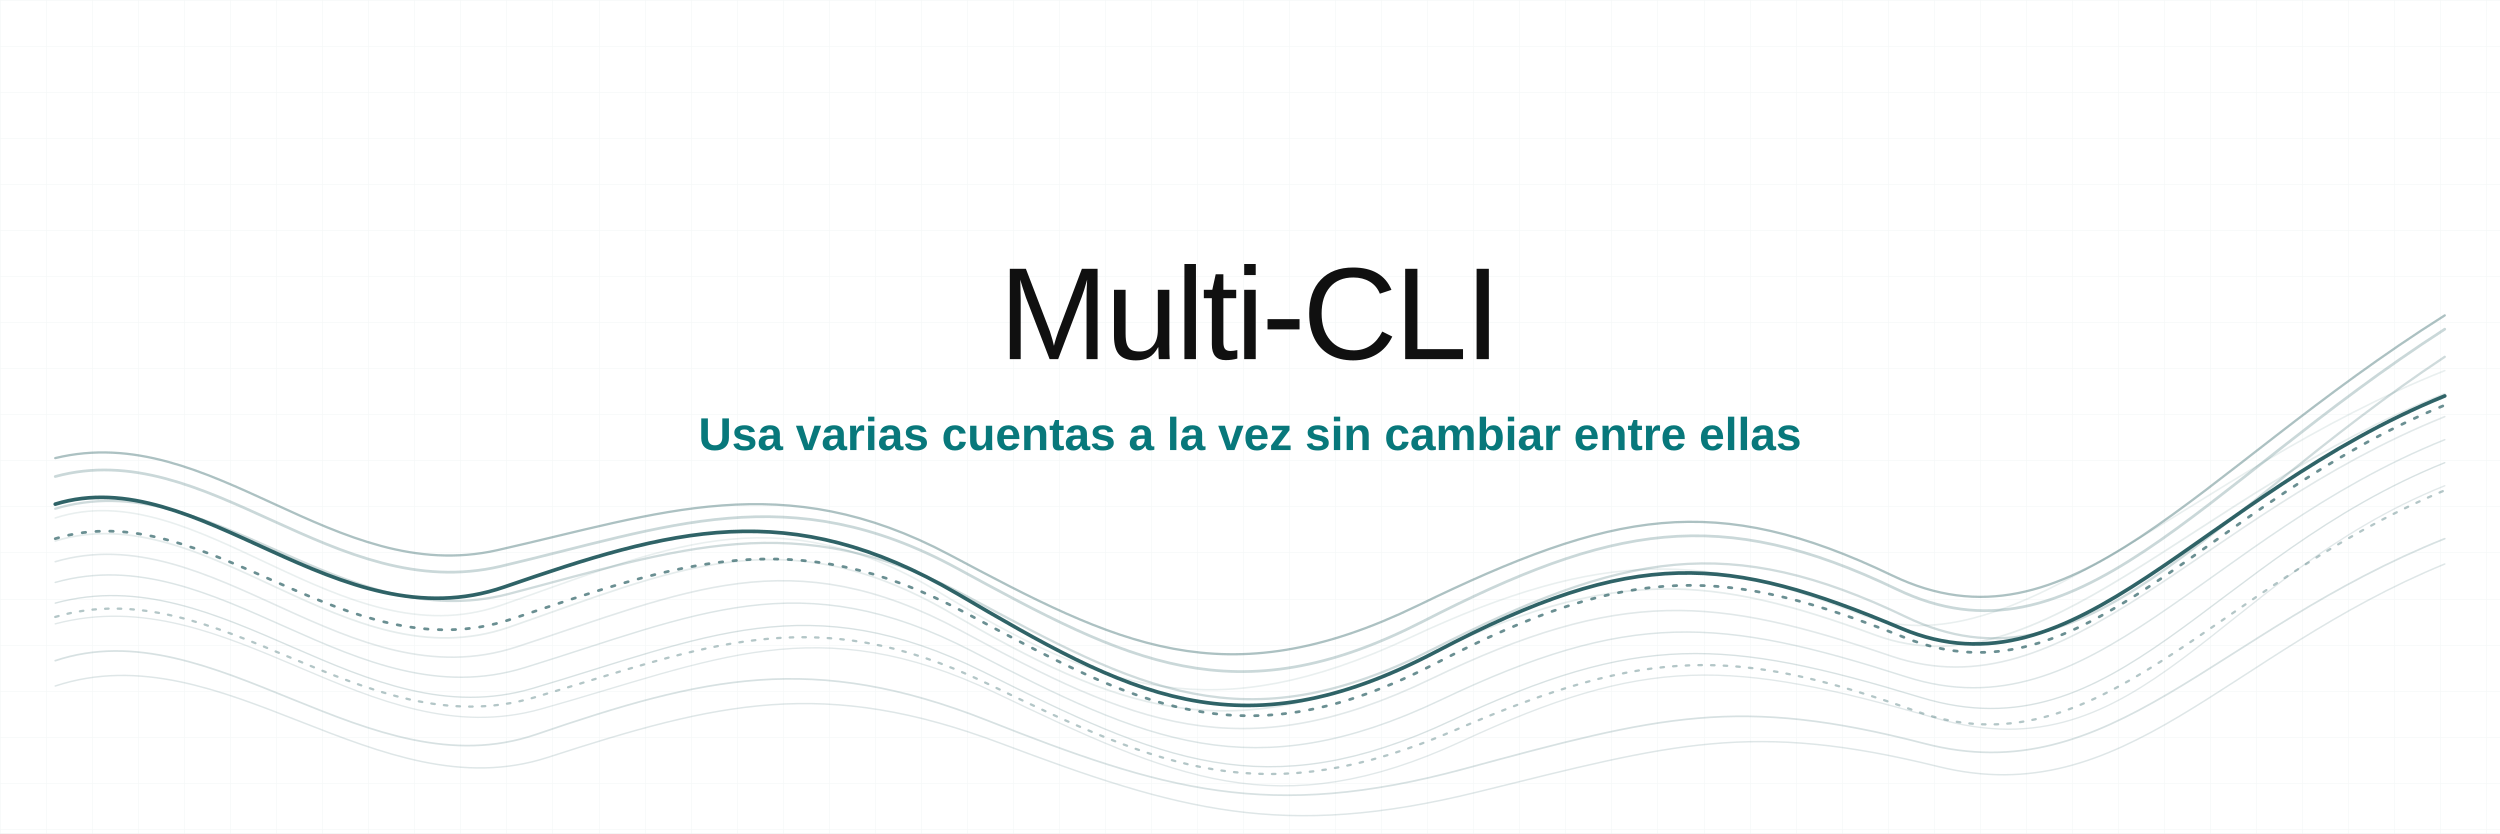
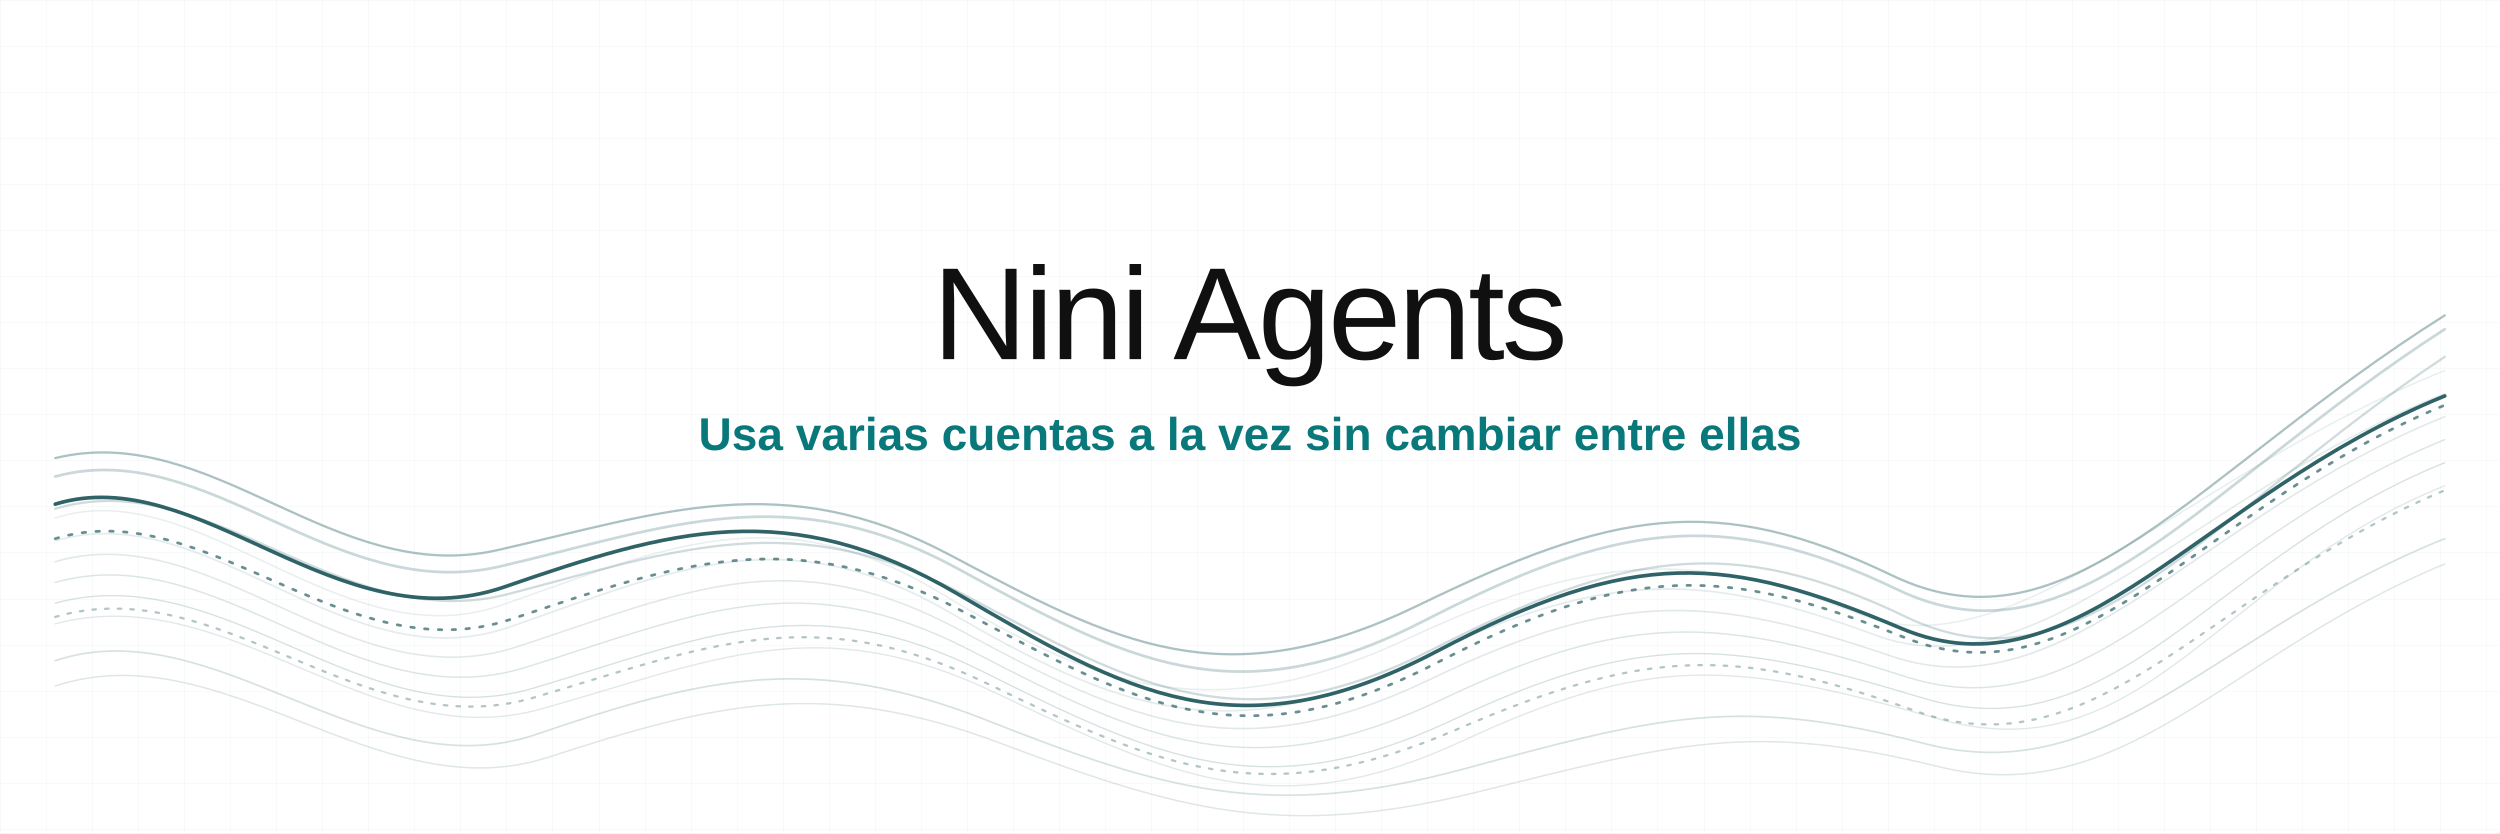
<svg xmlns="http://www.w3.org/2000/svg" viewBox="0 0 2172 724" role="img" aria-labelledby="title desc" xml:lang="es">
  <defs>
    <pattern id="grid" width="40" height="40" patternUnits="userSpaceOnUse">
      <path d="M40 0H0V40" fill="none" stroke="#255c60" stroke-opacity=".055" />
    </pattern>
    <style>text{font-family:Arial,"Helvetica Neue","Noto Sans",sans-serif}.wave{fill:none;stroke:#255c60;stroke-linecap:round}</style>
  </defs>
  <rect width="2172" height="724" fill="#fff" />
  <rect width="2172" height="724" fill="url(#grid)" />
-   <text x="1086" y="312" text-anchor="middle" font-size="114" font-weight="400" letter-spacing="-2.5" fill="#101010">Multi-CLI</text>
+   <text x="1086" y="312" text-anchor="middle" font-size="114" font-weight="400" letter-spacing="-2.5" fill="#101010">Nini Agents</text>
  <text x="1086" y="391" text-anchor="middle" font-size="40" font-weight="600" fill="#08787b">Usa varias cuentas a la vez sin cambiar entre ellas</text>
  <g aria-hidden="true">
    <path class="wave" d="M48 470C180 430 300 594 442 545S680 448 825 532 1065 654 1234 572 1488 500 1630 552 1906 429 2124 342" stroke-width="1.5" stroke-opacity=".12" />
    <path class="wave" d="M48 488C185 448 302 610 449 562S687 468 835 548 1077 670 1243 590 1490 518 1643 570 1910 448 2124 362" stroke-width="1.4" stroke-opacity=".14" />
    <path class="wave" d="M48 506C190 466 307 626 456 580S695 488 845 566 1088 686 1252 608 1494 536 1656 588 1915 466 2124 382" stroke-width="1.3" stroke-opacity=".16" />
    <path class="wave" d="M48 524C195 484 314 642 463 598S703 508 855 584 1099 702 1261 626 1498 554 1669 606 1920 484 2124 402" stroke-width="1.2" stroke-opacity=".18" />
    <path class="wave" d="M48 542C200 502 320 658 470 616S710 528 865 602 1110 718 1270 644 1502 572 1682 624 1925 502 2124 422" stroke-width="1.2" stroke-opacity=".14" />
    <path class="wave" d="M48 450C172 410 296 574 435 526S672 428 815 514 1054 634 1225 554 1484 482 1617 534 1902 410 2124 322" stroke-width="1.4" stroke-opacity=".1" />
    <path class="wave" d="M48 414C180 378 290 526 435 492S685 414 832 494 1072 624 1236 540 1494 438 1648 512 1910 424 2124 286" stroke-width="2.4" stroke-opacity=".24" />
    <path class="wave" d="M48 442C182 402 296 554 442 516S691 438 840 518 1080 648 1245 564 1502 462 1656 536 1916 448 2124 310" stroke-width="2" stroke-opacity=".22" />
    <path class="wave" d="M48 574C186 528 320 688 466 638S706 566 858 626 1102 714 1272 668 1510 604 1672 646 1924 548 2124 468" stroke-width="1.5" stroke-opacity=".18" />
    <path class="wave" d="M48 596C194 548 328 706 476 658S716 588 870 646 1114 730 1284 688 1522 626 1684 666 1934 568 2124 490" stroke-width="1.3" stroke-opacity=".15" />
    <path class="wave" d="M48 438C172 400 293 560 438 510S685 430 832 516 1075 657 1248 566 1500 482 1652 546 1912 430 2124 344" stroke-width="3.2" stroke-opacity=".95" />
    <path class="wave" d="M48 398C184 365 290 510 432 478S680 405 825 482 1063 608 1232 526 1490 426 1644 500 1905 412 2124 274" stroke-width="2" stroke-opacity=".38" />
    <path class="wave" d="M48 536C190 494 315 650 464 606S705 520 858 594 1098 706 1265 634 1508 562 1665 618 1922 510 2124 426" stroke-width="2" stroke-opacity=".35" stroke-dasharray="3 8" />
    <path class="wave" d="M48 468C178 428 300 586 444 538S688 452 838 532 1078 664 1248 576 1500 492 1655 554 1914 438 2124 352" stroke-width="2.4" stroke-opacity=".68" stroke-dasharray="3 9" />
  </g>
</svg>
